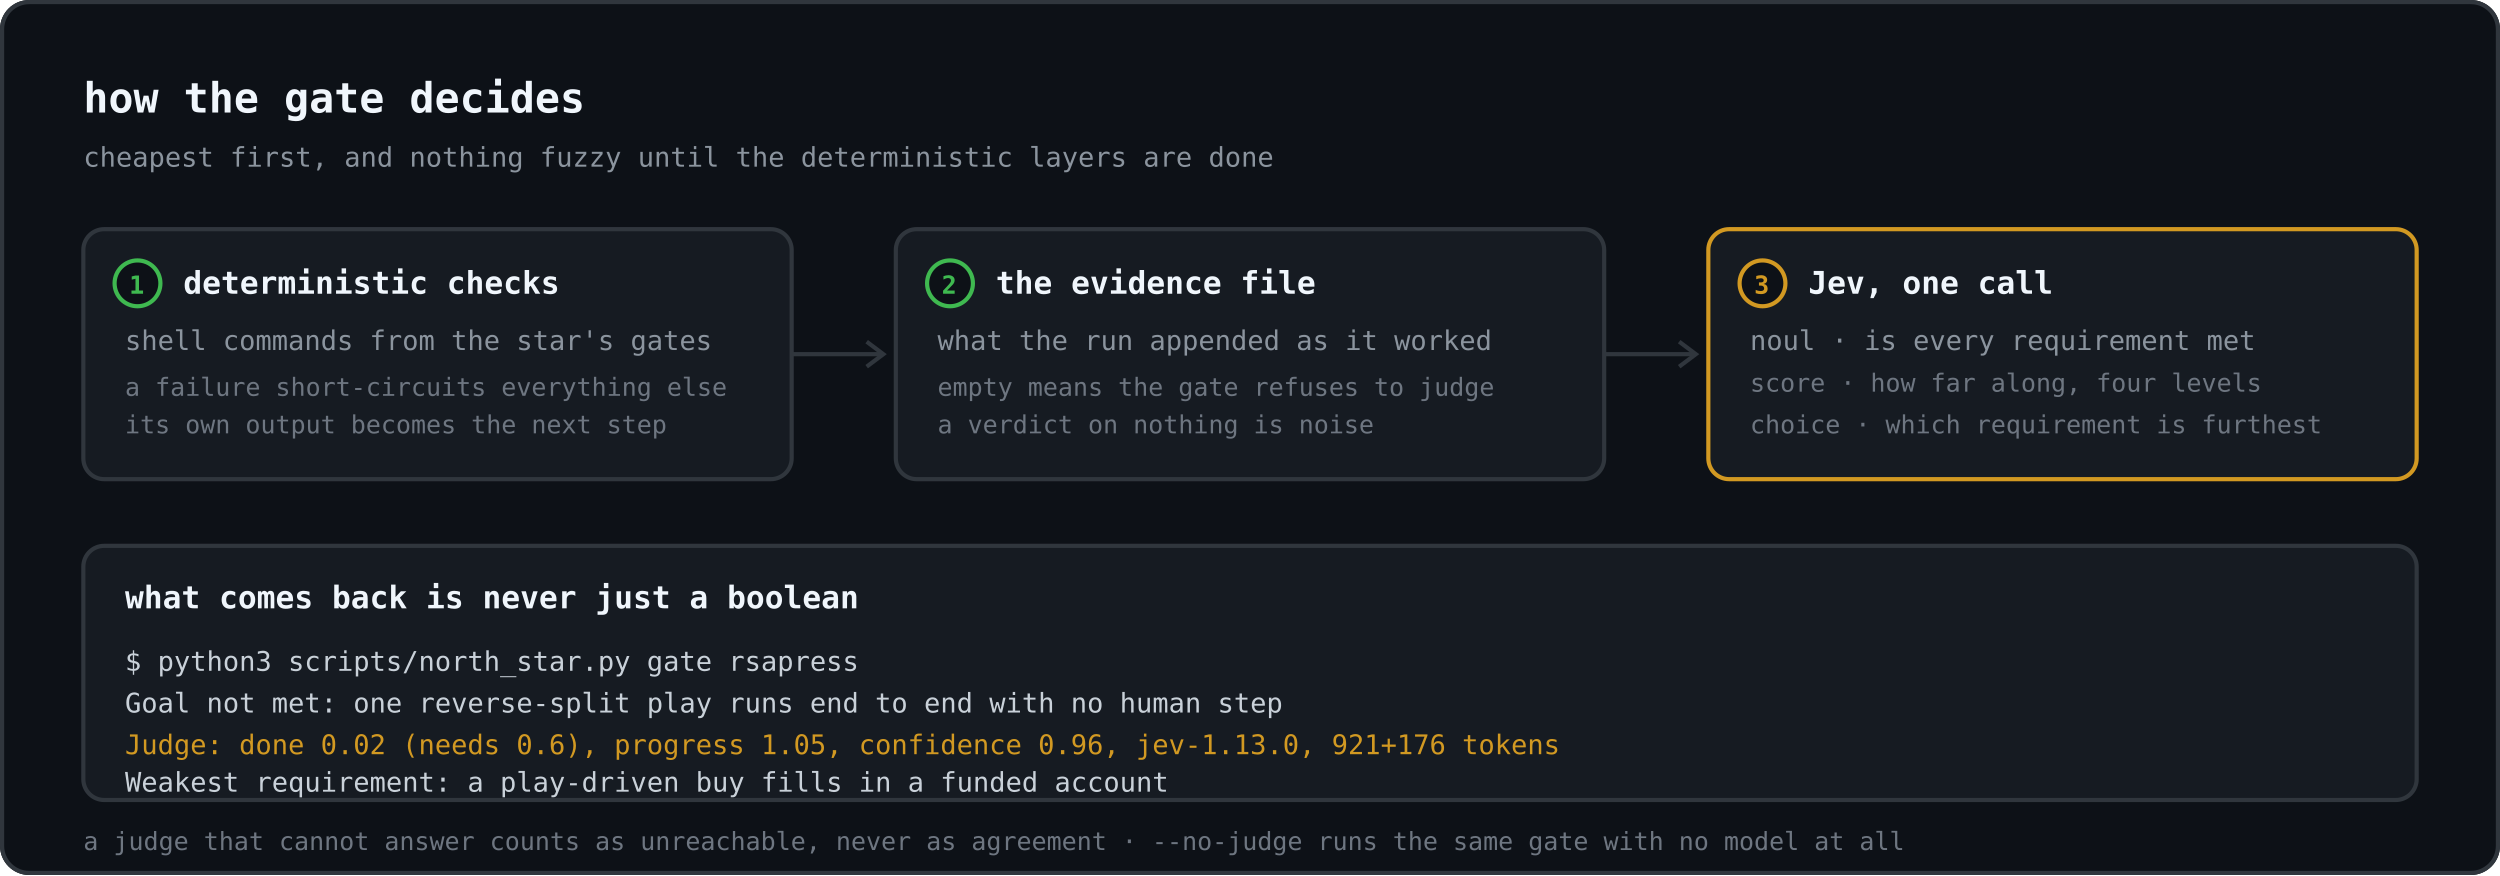
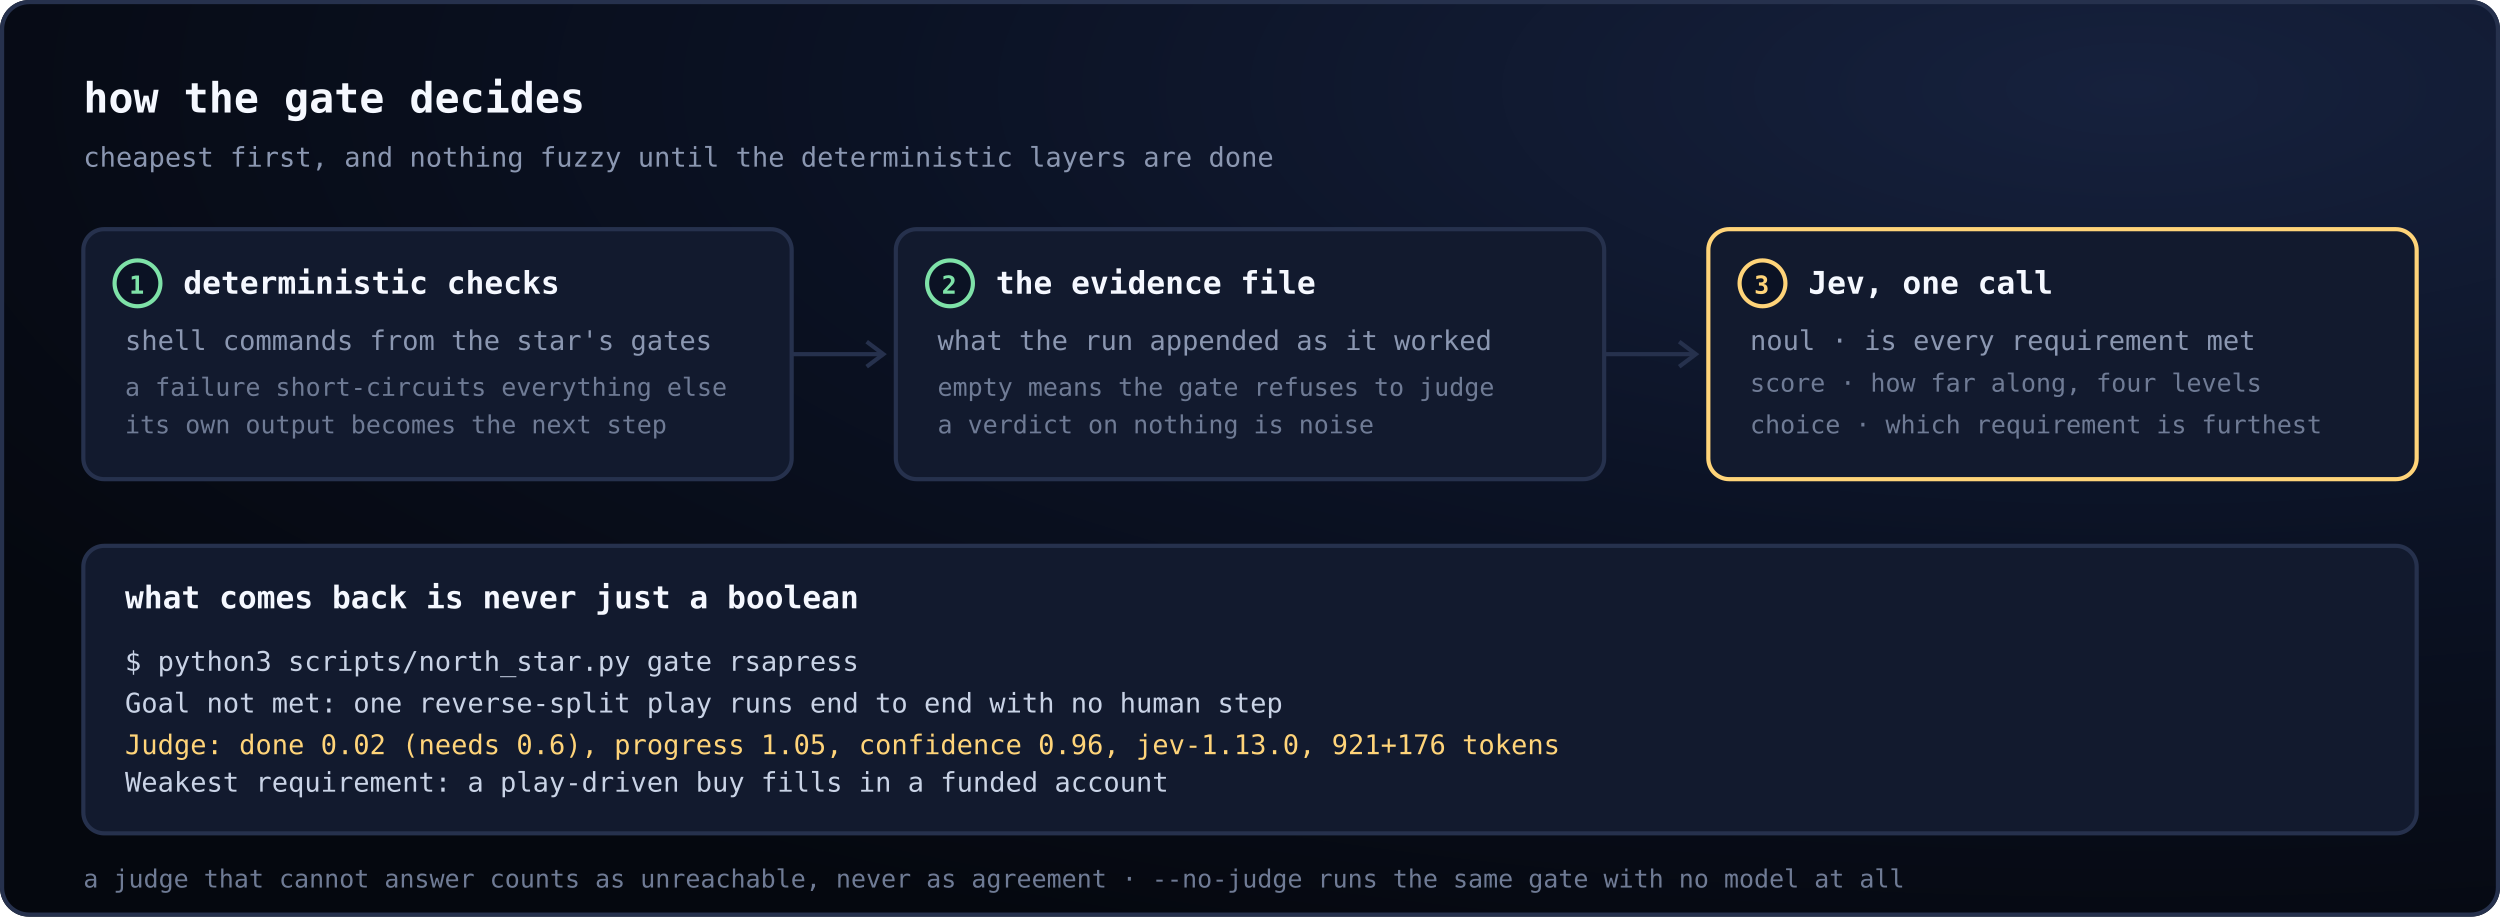
- <svg xmlns="http://www.w3.org/2000/svg" viewBox="0 0 1200 420" width="1200" height="420" role="img" aria-label="The gate in detail: deterministic checks, then the evidence file, then Jev, and what the verdict looks like.">
+ <svg xmlns="http://www.w3.org/2000/svg" viewBox="0 0 1200 440" width="1200" height="440" role="img" aria-label="The gate in detail: deterministic checks, then the evidence file, then Jev, and what the verdict looks like.">
+   <defs>
+     <radialGradient id="sky" cx="85%" cy="10%" r="100%">
+       <stop offset="0" stop-color="#16213d" />
+       <stop offset=".5" stop-color="#0b1224" />
+       <stop offset="1" stop-color="#05080f" />
+     </radialGradient>
+   </defs>
  <style>
-     .bg { fill: #0d1117; }
-     .edge { fill: none; stroke: #30363d; stroke-width: 2; }
-     .h { font: 700 20px ui-monospace, SFMono-Regular, Menlo, Consolas, monospace; fill: #f0f6fc; }
-     .lbl { font: 600 15px ui-monospace, SFMono-Regular, Menlo, Consolas, monospace; fill: #f0f6fc; }
-     .small { font: 400 13px ui-monospace, SFMono-Regular, Menlo, Consolas, monospace; fill: #8b949e; }
-     .tiny { font: 400 12px ui-monospace, SFMono-Regular, Menlo, Consolas, monospace; fill: #6e7681; }
-     .mono { font: 400 13px ui-monospace, SFMono-Regular, Menlo, Consolas, monospace; fill: #c9d1d9; }
-     .box { fill: #161b22; stroke: #30363d; stroke-width: 2; }
-     .flow { stroke: #30363d; stroke-width: 2; fill: none; }
-     .dash { stroke: #30363d; stroke-width: 2; fill: none; stroke-dasharray: 6 6; }
-     .amber { fill: #d29922; }
-     .green { fill: #3fb950; }
-     .blue { fill: #58a6ff; }
-     .red { fill: #f85149; }
+     .bg { fill: url(#sky); }
+     .edge { fill: none; stroke: #26314d; stroke-width: 2; }
+     .h { font: 700 20px ui-monospace, SFMono-Regular, Menlo, Consolas, monospace; fill: #f5f8ff; }
+     .lbl { font: 600 15px ui-monospace, SFMono-Regular, Menlo, Consolas, monospace; fill: #f5f8ff; }
+     .small { font: 400 13px ui-monospace, SFMono-Regular, Menlo, Consolas, monospace; fill: #8b97b1; }
+     .tiny { font: 400 12px ui-monospace, SFMono-Regular, Menlo, Consolas, monospace; fill: #6f7b95; }
+     .mono { font: 400 13px ui-monospace, SFMono-Regular, Menlo, Consolas, monospace; fill: #c9d3e6; }
+     .box { fill: #121a2e; stroke: #26314d; stroke-width: 2; }
+     .flow { stroke: #26314d; stroke-width: 2; fill: none; }
+     .dash { stroke: #26314d; stroke-width: 2; fill: none; stroke-dasharray: 6 6; }
+     .amber { fill: #ffd479; }
+     .green { fill: #7ee2a8; }
+     .blue { fill: #9ec5ff; }
+     .red { fill: #ff8a80; }
  </style>
-   <rect class="bg" x="0" y="0" width="1200" height="420" rx="14" />
-   <rect x="1" y="1" width="1198" height="418" rx="13" class="edge" />
+   <rect class="bg" x="0" y="0" width="1200" height="440" rx="14" />
+   <rect x="1" y="1" width="1198" height="438" rx="13" class="edge" />
  <text class="h" x="40" y="54">how the gate decides</text>
  <text class="small" x="40" y="80">cheapest first, and nothing fuzzy until the deterministic layers are done</text>
  <g transform="translate(40,110)">
    <rect class="box" x="0" y="0" width="340" height="120" rx="10" />
-     <circle cx="26" cy="26" r="11" fill="#0d1117" stroke="#3fb950" stroke-width="2" />
+     <circle cx="26" cy="26" r="11" fill="#0b1224" stroke="#7ee2a8" stroke-width="2" />
    <text class="green" x="22" y="31" style="font: 700 12px ui-monospace, monospace;">1</text>
    <text class="lbl" x="48" y="31">deterministic checks</text>
    <text class="small" x="20" y="58">shell commands from the star's gates</text>
    <text class="tiny" x="20" y="80">a failure short-circuits everything else</text>
    <text class="tiny" x="20" y="98">its own output becomes the next step</text>
  </g>
  <path class="flow" d="M380,170 L424,170" />
  <path class="flow" d="M416,164 L424,170 L416,176" />
  <g transform="translate(430,110)">
    <rect class="box" x="0" y="0" width="340" height="120" rx="10" />
-     <circle cx="26" cy="26" r="11" fill="#0d1117" stroke="#3fb950" stroke-width="2" />
+     <circle cx="26" cy="26" r="11" fill="#0b1224" stroke="#7ee2a8" stroke-width="2" />
    <text class="green" x="22" y="31" style="font: 700 12px ui-monospace, monospace;">2</text>
    <text class="lbl" x="48" y="31">the evidence file</text>
    <text class="small" x="20" y="58">what the run appended as it worked</text>
    <text class="tiny" x="20" y="80">empty means the gate refuses to judge</text>
    <text class="tiny" x="20" y="98">a verdict on nothing is noise</text>
  </g>
  <path class="flow" d="M770,170 L814,170" />
  <path class="flow" d="M806,164 L814,170 L806,176" />
  <g transform="translate(820,110)">
-     <rect x="0" y="0" width="340" height="120" rx="10" fill="#161b22" stroke="#d29922" stroke-width="2" />
-     <circle cx="26" cy="26" r="11" fill="#0d1117" stroke="#d29922" stroke-width="2" />
+     <rect x="0" y="0" width="340" height="120" rx="10" fill="#121a2e" stroke="#ffd479" stroke-width="2" />
+     <circle cx="26" cy="26" r="11" fill="#0b1224" stroke="#ffd479" stroke-width="2" />
    <text class="amber" x="22" y="31" style="font: 700 12px ui-monospace, monospace;">3</text>
    <text class="lbl" x="48" y="31">Jev, one call</text>
    <text class="small" x="20" y="58">noul · is every requirement met</text>
    <text class="tiny" x="20" y="78">score · how far along, four levels</text>
    <text class="tiny" x="20" y="98">choice · which requirement is furthest</text>
  </g>
  <g transform="translate(40,262)">
-     <rect class="box" x="0" y="0" width="1120" height="122" rx="10" />
+     <rect class="box" x="0" y="0" width="1120" height="138" rx="10" />
    <text class="lbl" x="20" y="30">what comes back is never just a boolean</text>
    <text class="mono" x="20" y="60">$ python3 scripts/north_star.py gate rsapress</text>
    <text class="mono" x="20" y="80">Goal not met: one reverse-split play runs end to end with no human step</text>
-     <text class="mono" x="20" y="100" style="fill:#d29922;">Judge: done 0.02 (needs 0.6), progress 1.05, confidence 0.96, jev-1.13.0, 921+176 tokens</text>
-     <text class="mono" x="20" y="118" style="fill:#c9d1d9;">Weakest requirement: a play-driven buy fills in a funded account</text>
+     <text class="mono" x="20" y="100" style="fill:#ffd479;">Judge: done 0.02 (needs 0.6), progress 1.05, confidence 0.96, jev-1.13.0, 921+176 tokens</text>
+     <text class="mono" x="20" y="118" style="fill:#c9d3e6;">Weakest requirement: a play-driven buy fills in a funded account</text>
  </g>
-   <text class="tiny" x="40" y="408">a judge that cannot answer counts as unreachable, never as agreement  ·  --no-judge runs the same gate with no model at all</text>
+   <text class="tiny" x="40" y="426">a judge that cannot answer counts as unreachable, never as agreement  ·  --no-judge runs the same gate with no model at all</text>
</svg>
